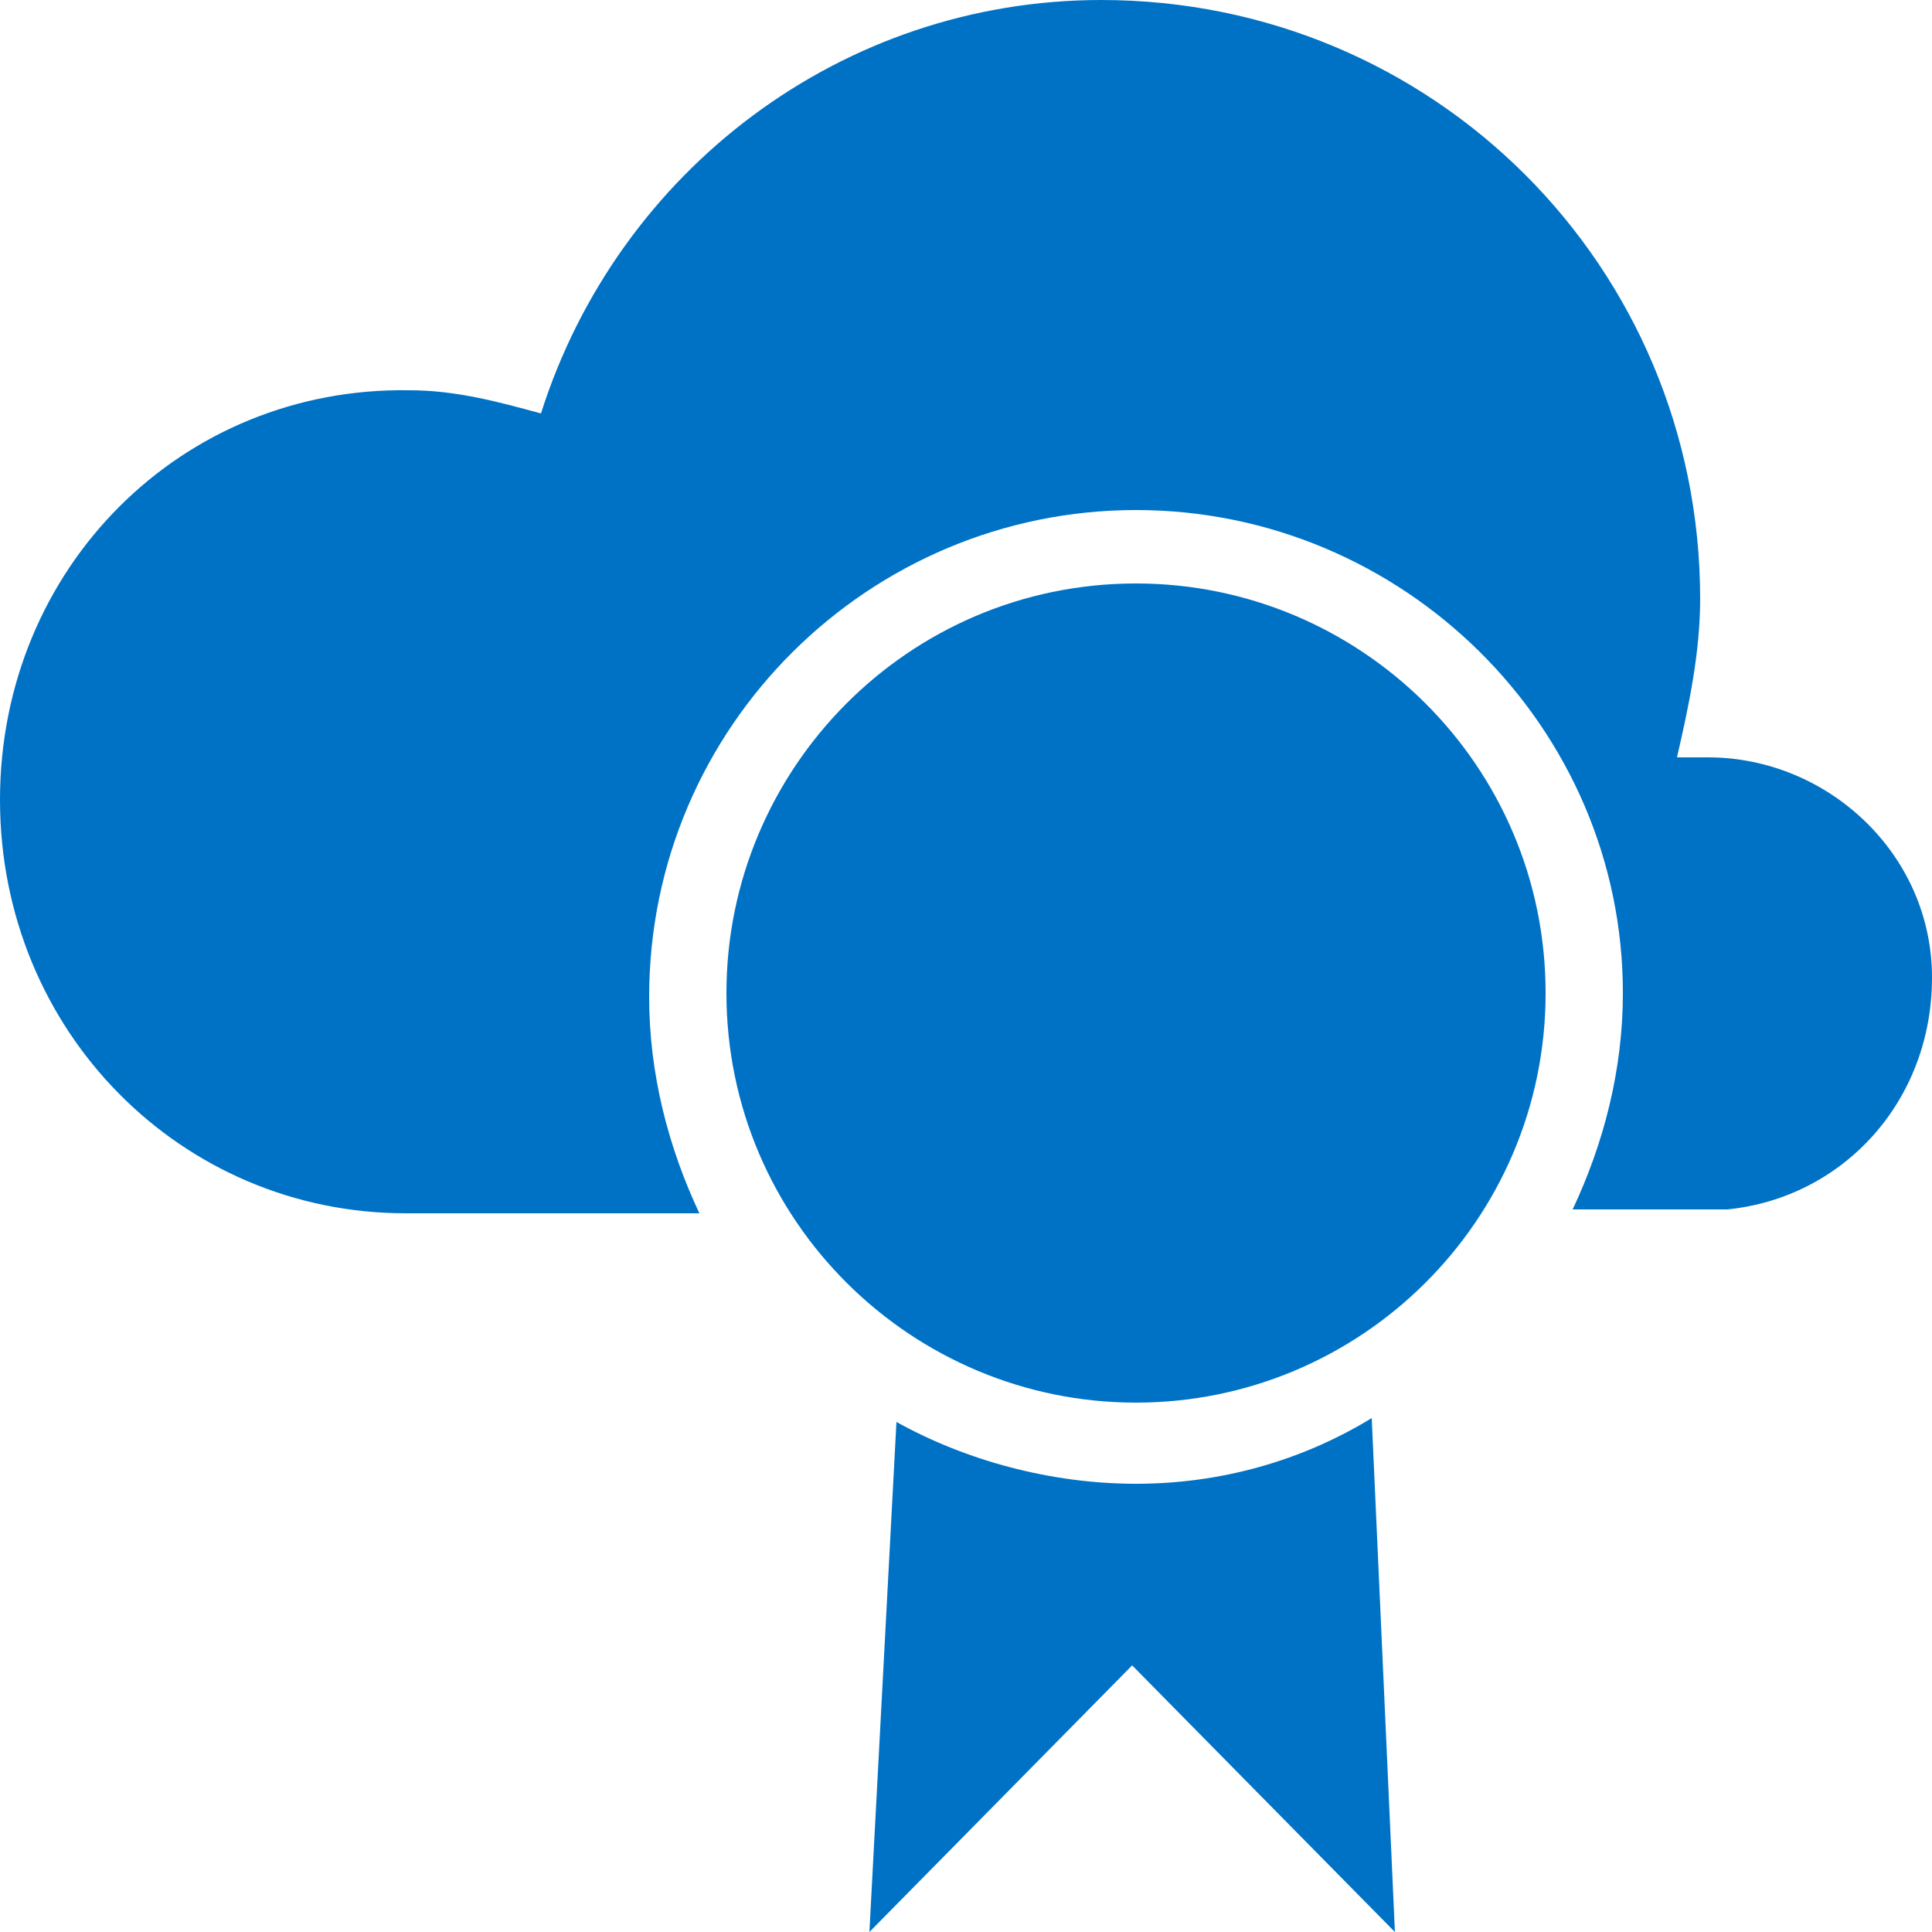
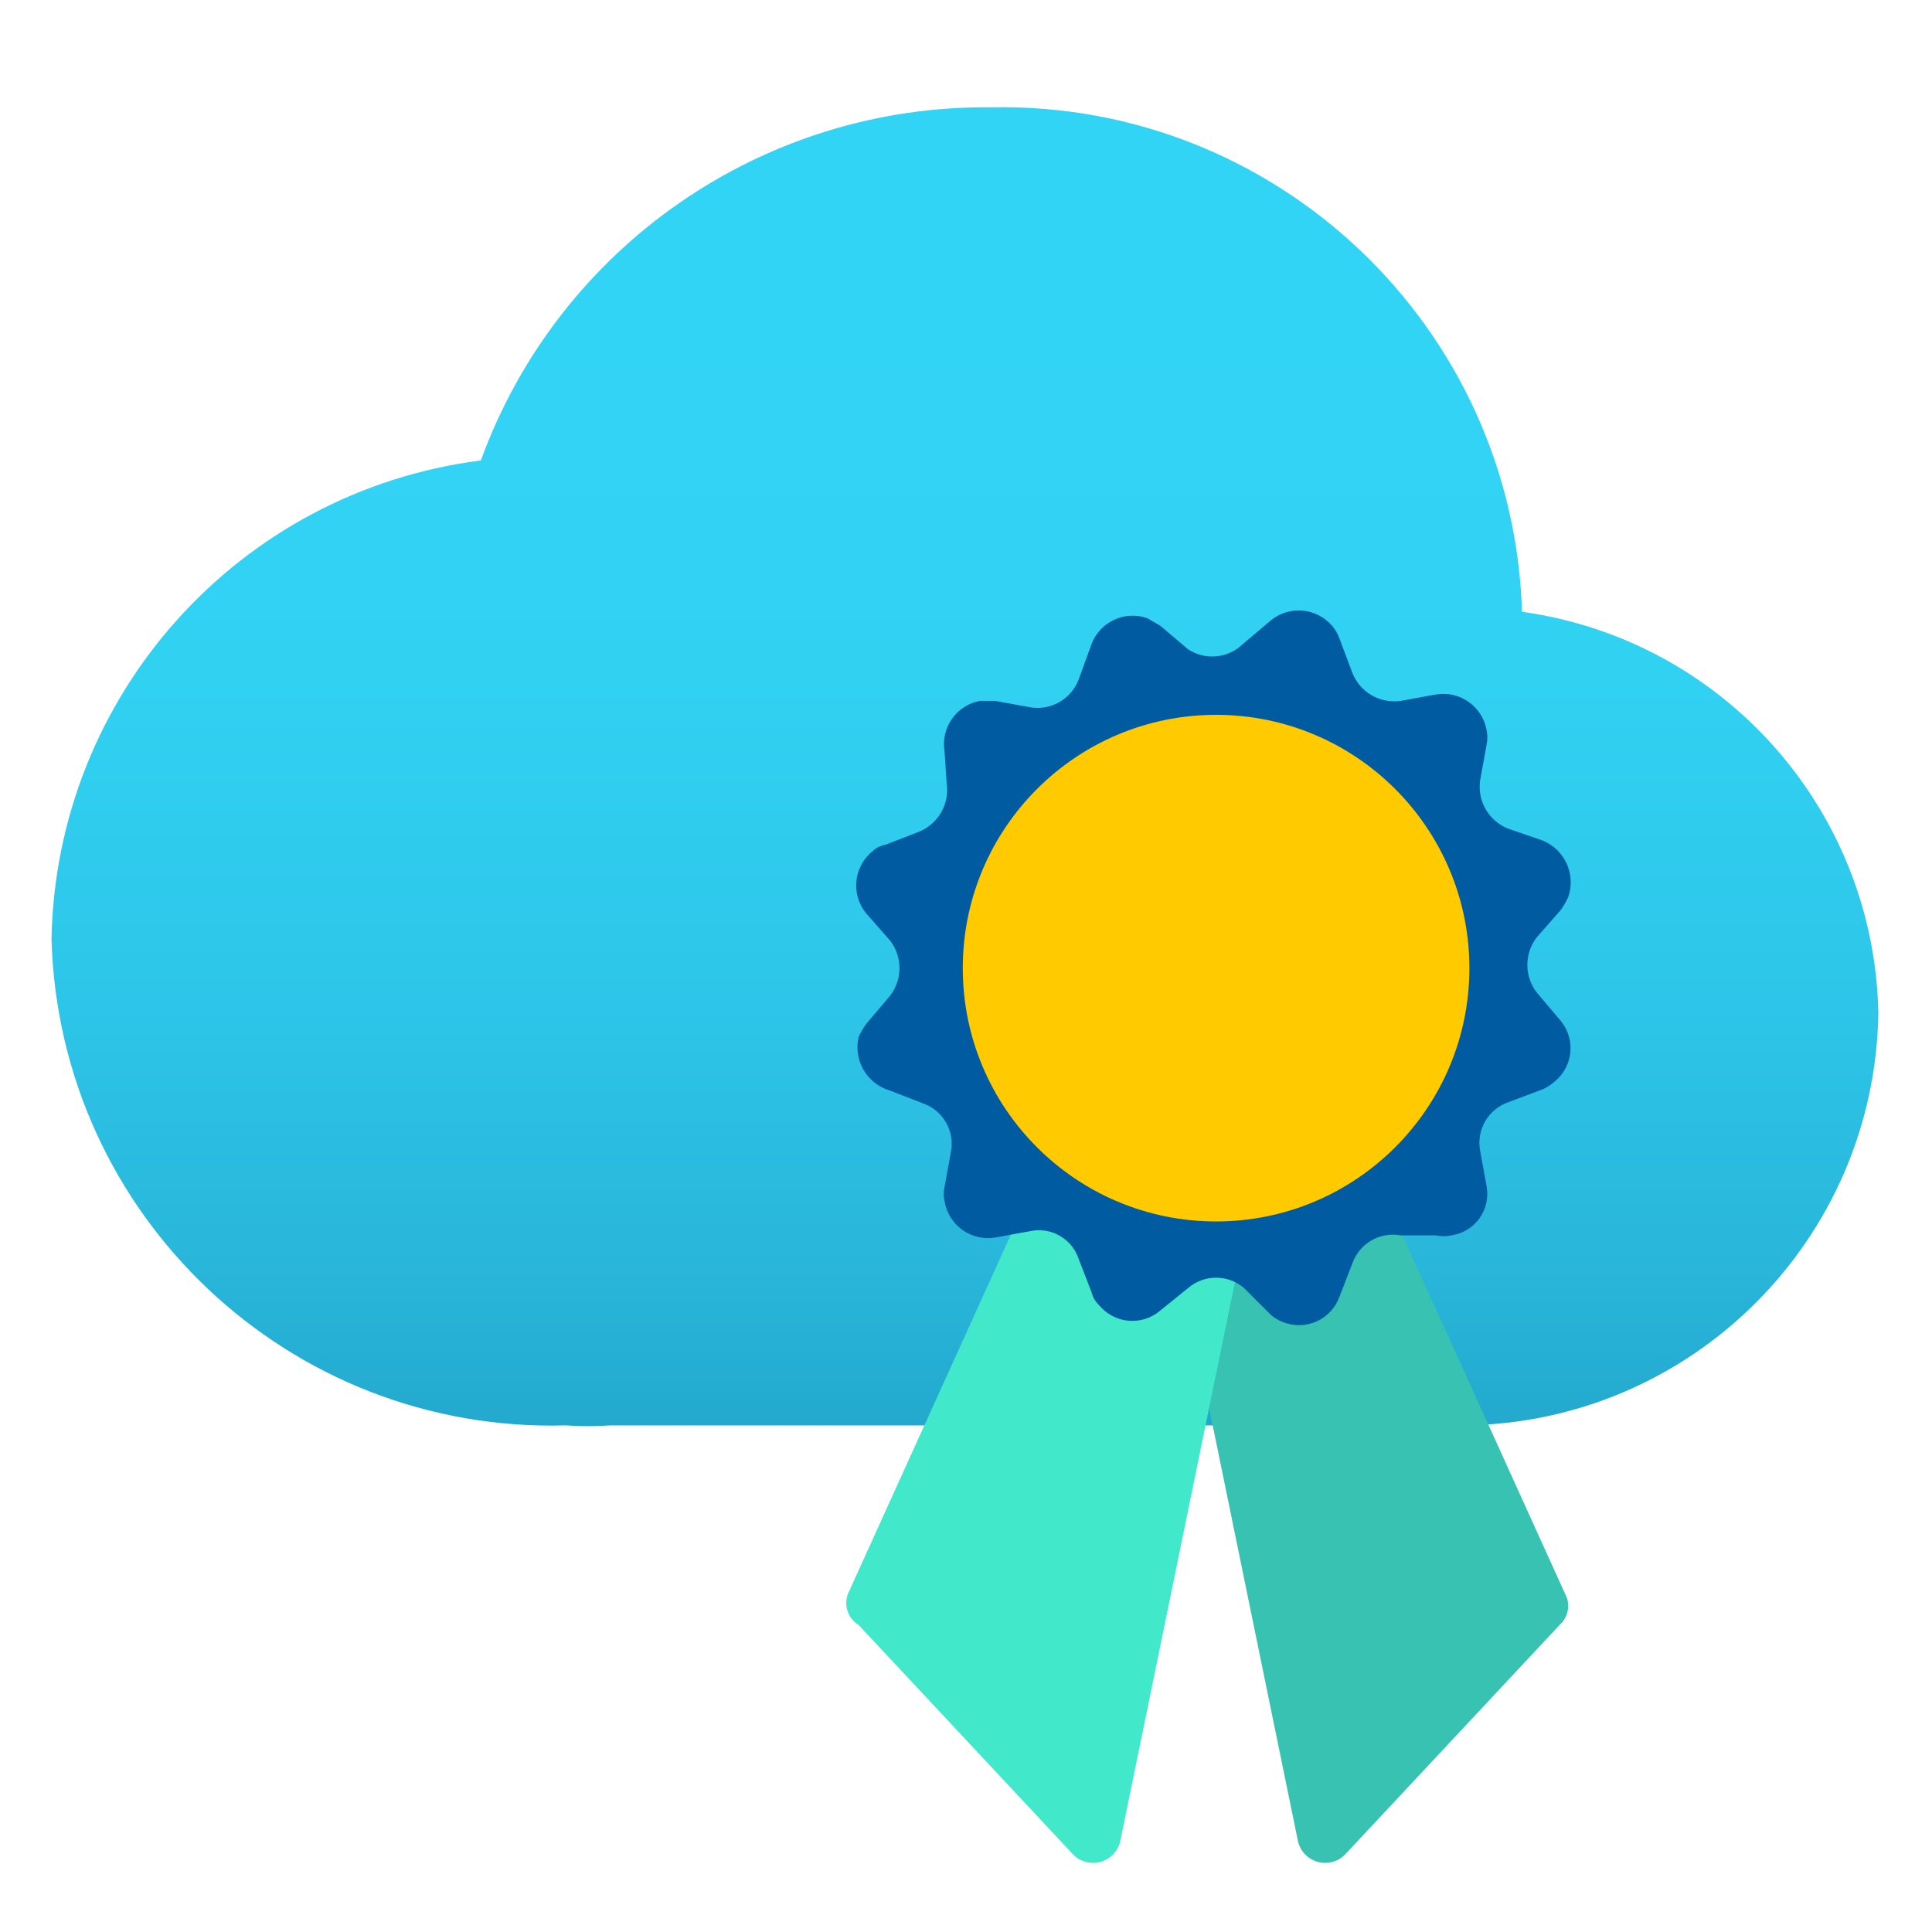
- <svg xmlns="http://www.w3.org/2000/svg" version="1.1" id="Layer_1" x="0px" y="0px" width="50" height="50" viewBox="0 0 50 50" xml:space="preserve">
-   <defs id="defs13" />
-   <style type="text/css" id="style2">
- 	.st0{fill:#0072C6;}
- </style>
-   <g id="g8">
-     <g id="g6">
-       <path class="st0" d="M 44.2,19.6 H 43.4 C 43.7,18.3 44,16.9 44,15.5 44,6.9 37.1,0 28.5,0 21.8,0 16,4.4 14,10.7 12.9,10.4 11.8,10.1 10.6,10.1 4.7,10 0,14.7 0,20.7 c 0,6 4.7,10.7 10.5,10.7 h 7.6 c -0.8,-1.7 -1.3,-3.6 -1.3,-5.6 0,-7 5.7,-12.6 12.6,-12.6 6.9,0 12.6,5.6 12.6,12.5 0,2 -0.5,3.9 -1.3,5.6 h 4 c 3,-0.3 5.3,-2.8 5.3,-6 0,-3.2 -2.7,-5.7 -5.8,-5.7 z M 29.4,38.4 c -2.2,0 -4.4,-0.6 -6.2,-1.6 L 22.5,50 29.3,43.1 36.1,50 35.5,36.7 c -1.8,1.1 -3.9,1.7 -6.1,1.7 z m 0,-23.3 c -5.9,0 -10.6,4.8 -10.6,10.6 0,5.9 4.8,10.6 10.6,10.6 C 35.2,36.3 40,31.6 40,25.7 40,19.8 35.2,15.1 29.4,15.1 Z" id="path4" style="fill:#0072c6" />
-     </g>
-   </g>
+ <svg xmlns="http://www.w3.org/2000/svg" id="bce834e7-d376-4c21-97e6-b6c840c32de0" width="18" height="18" viewBox="0 0 18 18">
+   <defs>
+     <linearGradient id="b5b60882-abde-470c-a0f5-cd6e41418837" x1="9" y1="-0.88" x2="9" y2="16.01" gradientUnits="userSpaceOnUse">
+       <stop offset="0.22" stop-color="#32d4f5" />
+       <stop offset="0.43" stop-color="#31d1f2" />
+       <stop offset="0.6" stop-color="#2dc6e9" />
+       <stop offset="0.76" stop-color="#28b5d9" />
+       <stop offset="0.91" stop-color="#1f9dc4" />
+       <stop offset="1" stop-color="#198ab3" />
+     </linearGradient>
+   </defs>
+   <path d="M17.5,9.44A3.85,3.85,0,0,0,14.18,5.7,4.85,4.85,0,0,0,9.23,1,5,5,0,0,0,4.48,4.29a4.58,4.58,0,0,0-4,4.46,4.66,4.66,0,0,0,4.79,4.53,3,3,0,0,0,.42,0h7.75a.64.64,0,0,0,.2,0A3.9,3.9,0,0,0,17.5,9.44Z" fill="url(#b5b60882-abde-470c-a0f5-cd6e41418837)" />
+   <path d="M14.53,15.14l-2,2.14a.26.26,0,0,1-.44-.14l-1.21-5.9A.26.26,0,0,1,11,11l1.32-.54a.26.26,0,0,1,.33.13l1.95,4.3A.24.24,0,0,1,14.53,15.14Z" fill="#37c2b1" />
+   <path d="M8,15.14l2,2.14a.26.26,0,0,0,.44-.14l1.21-5.9a.26.26,0,0,0-.15-.28l-1.32-.54a.26.26,0,0,0-.33.13l-1.95,4.3A.24.24,0,0,0,8,15.14Z" fill="#42e8ca" />
+   <path d="M11.58,6l.26-.22a.41.41,0,0,1,.57.05.37.37,0,0,1,.07.12l.12.32a.42.42,0,0,0,.45.26l.33-.06a.41.41,0,0,1,.47.33.33.33,0,0,1,0,.14l-.06.33a.42.42,0,0,0,.26.45l.32.11a.42.42,0,0,1,.24.53.75.75,0,0,1-.07.12l-.22.25a.42.42,0,0,0,0,.52l.22.26a.4.4,0,0,1-.06.57.41.41,0,0,1-.11.07l-.32.12a.4.4,0,0,0-.26.45l.06.33a.39.39,0,0,1-.33.46.33.33,0,0,1-.14,0l-.33,0a.4.4,0,0,0-.45.26l-.12.31a.4.4,0,0,1-.52.24.37.37,0,0,1-.12-.07L11.59,12a.4.4,0,0,0-.52,0l-.26.21a.4.4,0,0,1-.57-.05.24.24,0,0,1-.07-.12l-.12-.31a.39.39,0,0,0-.45-.26l-.33.06a.41.41,0,0,1-.47-.34.29.29,0,0,1,0-.13l.06-.33a.4.4,0,0,0-.26-.45l-.31-.12A.42.42,0,0,1,8,9.66a.75.75,0,0,1,.07-.12l.22-.26a.42.42,0,0,0,0-.52l-.22-.25a.41.41,0,0,1,.06-.58.23.23,0,0,1,.12-.06l.31-.12a.42.42,0,0,0,.26-.45L8.8,7a.41.41,0,0,1,.33-.47h.14l.33.06a.41.41,0,0,0,.45-.26L10.17,6a.41.41,0,0,1,.52-.24l.12.07.26.22A.41.41,0,0,0,11.58,6Z" fill="#005ba1" />
+   <circle cx="11.33" cy="9.02" r="2.36" fill="#ffca00" />
</svg>
